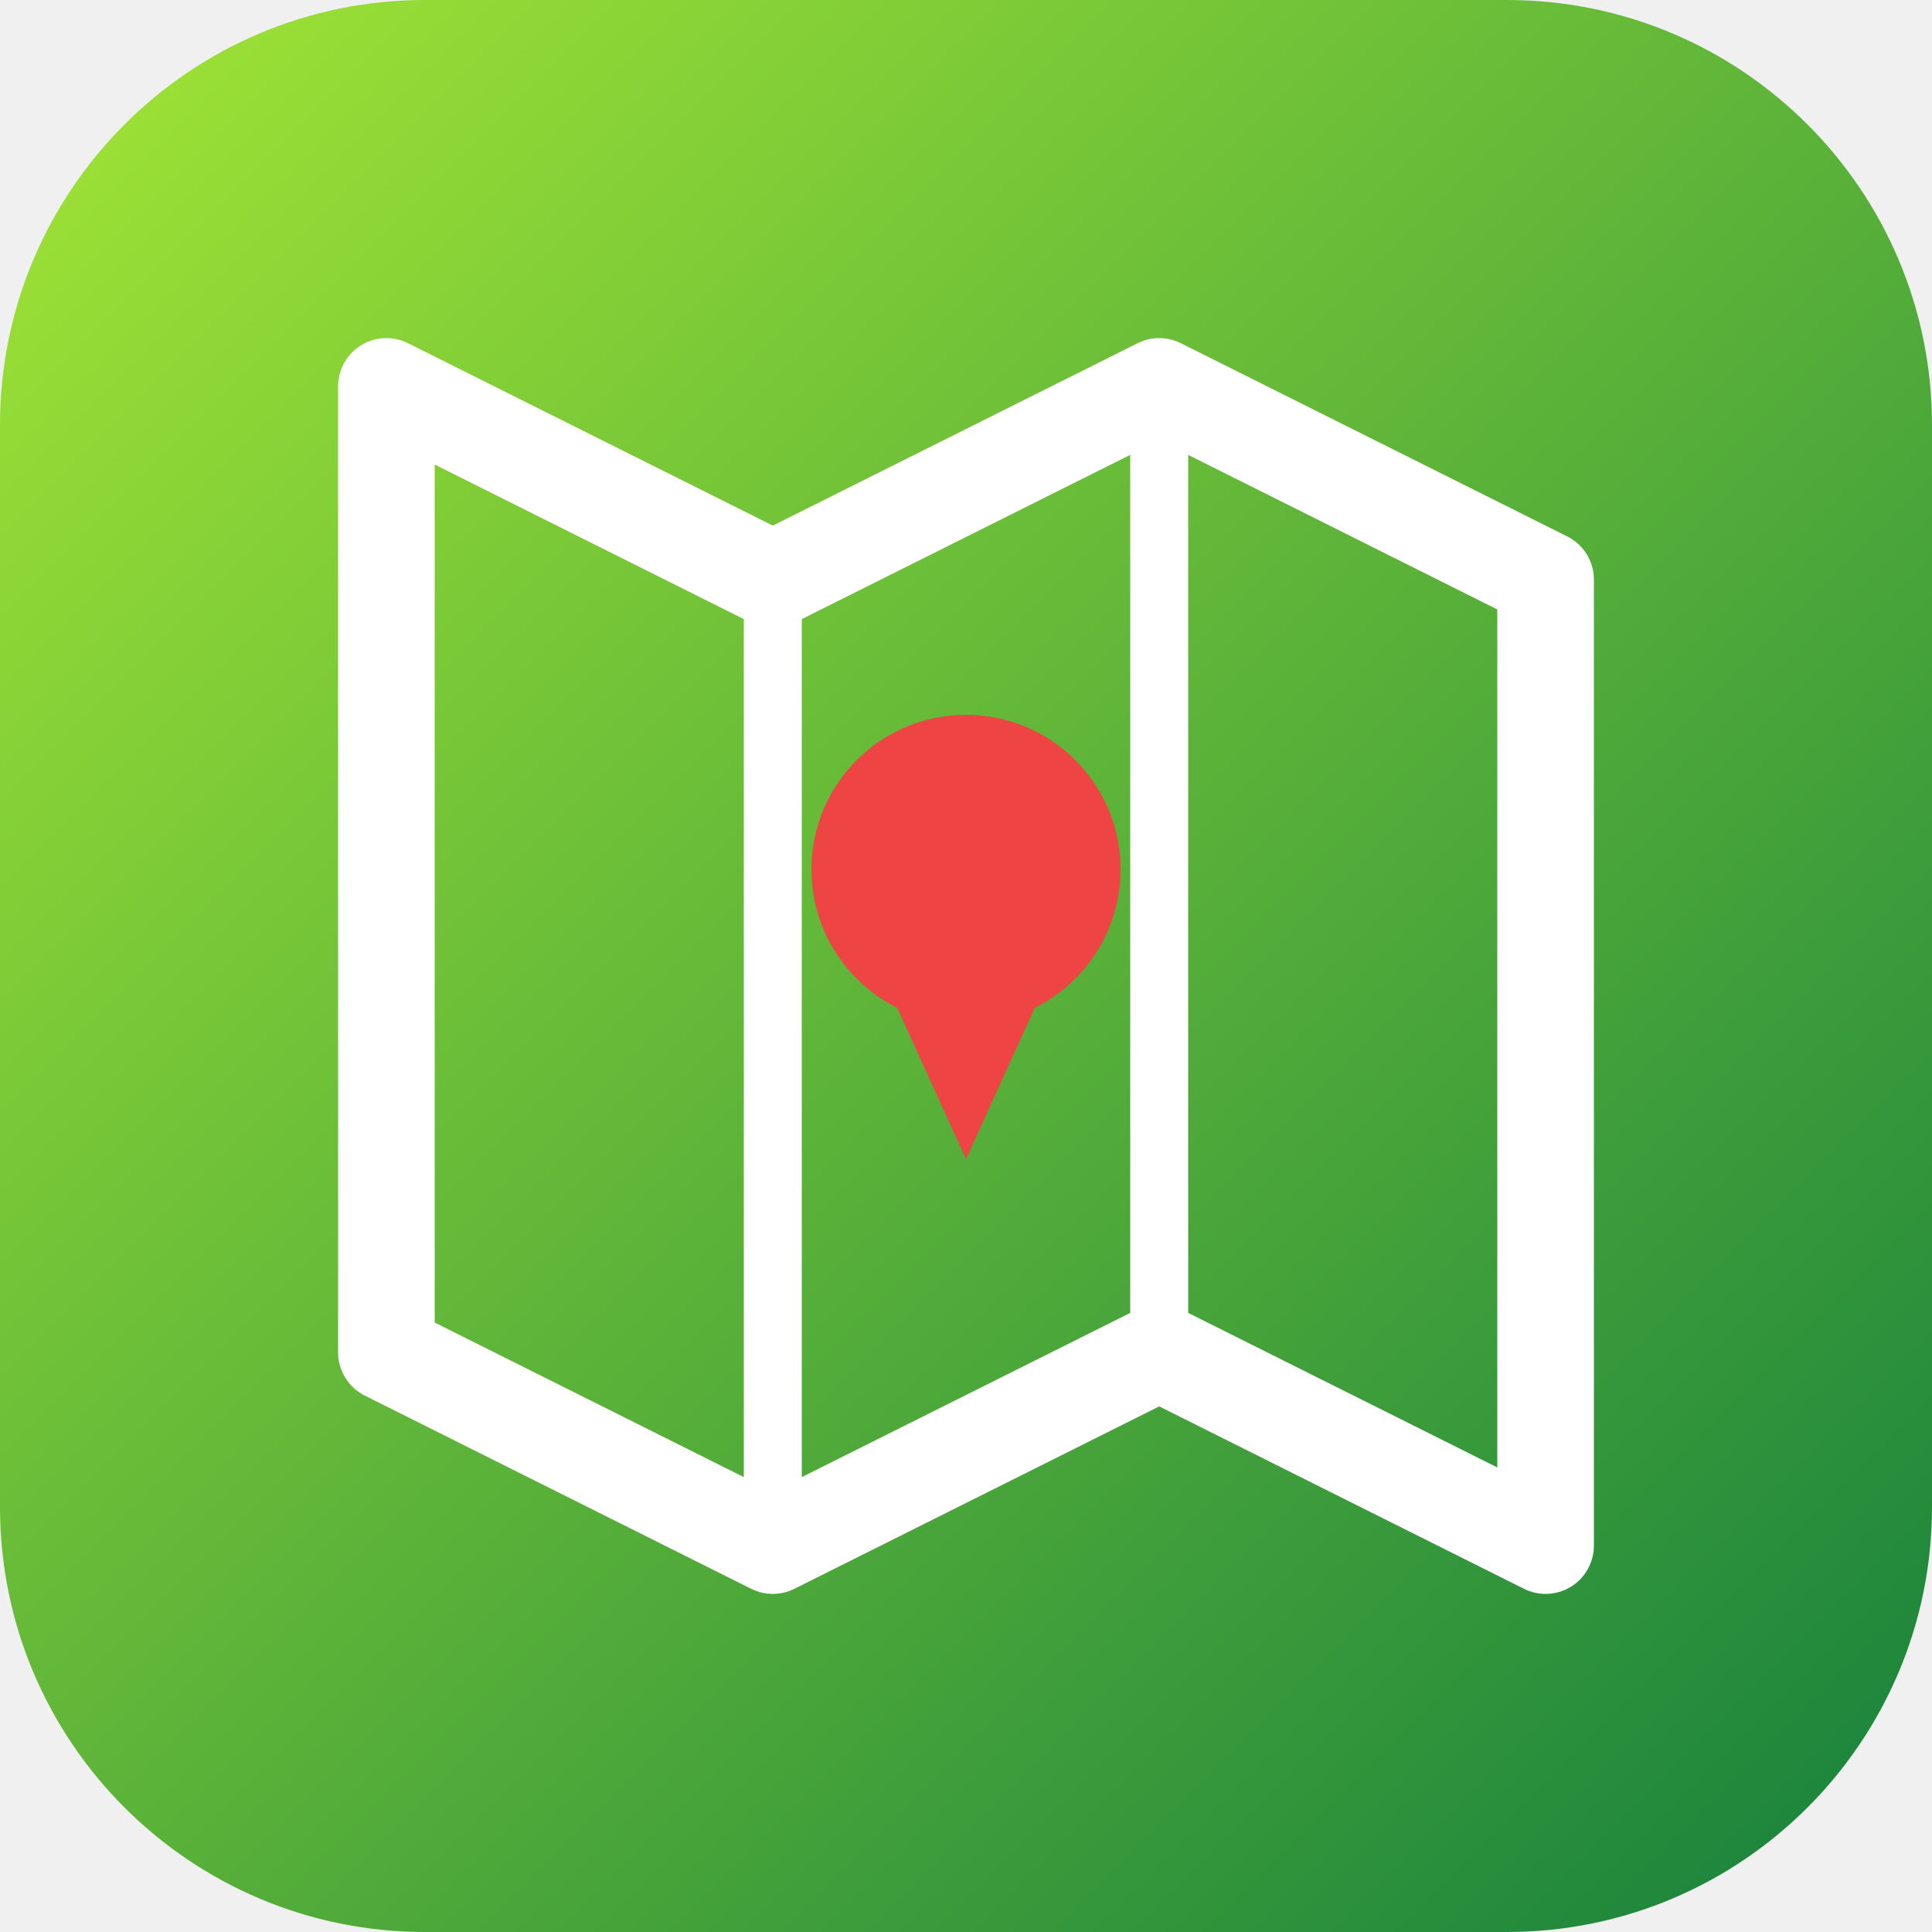
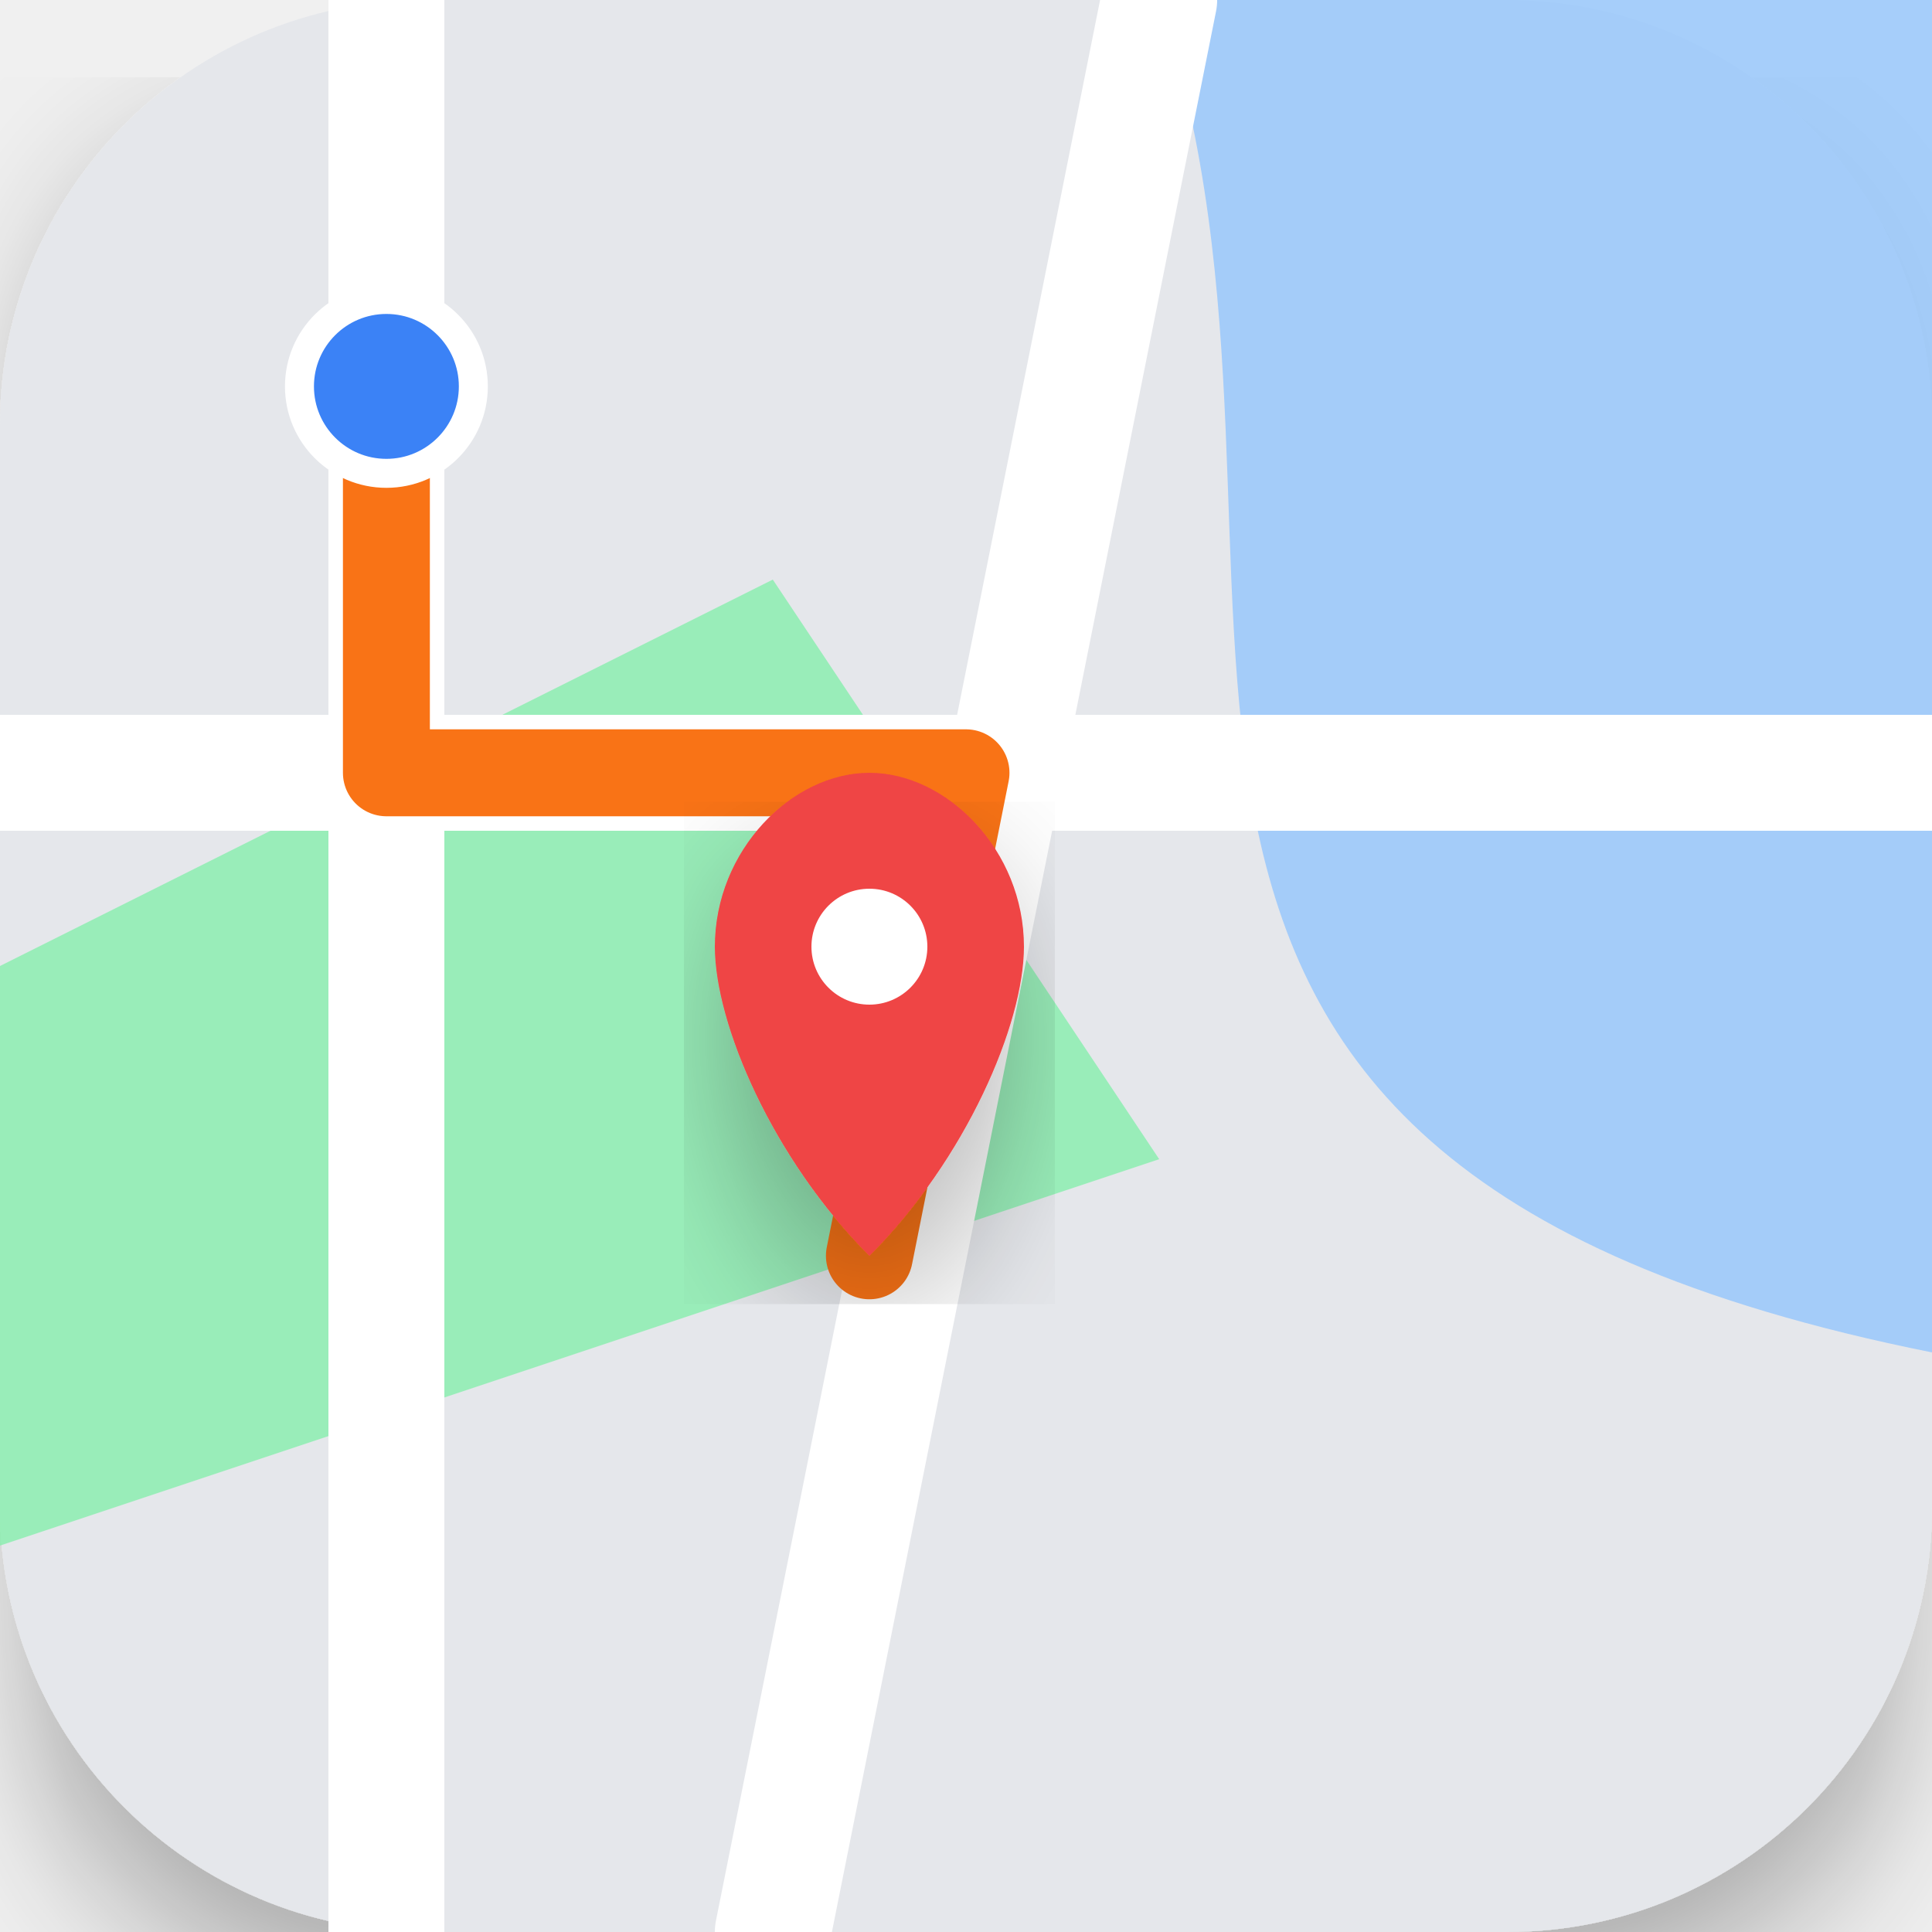
<svg xmlns="http://www.w3.org/2000/svg" viewBox="0 0 100 100">
  <defs>
-     <linearGradient id="g6" x1="0" y1="0" x2="1" y2="1">
-       <stop offset="0%" stop-color="#a3e635" />
-       <stop offset="100%" stop-color="#15803d" />
-     </linearGradient>
+     <filter id="shadow" x="-10%" y="-10%" width="120%" height="120%">
+       <feDropShadow dx="0" dy="4" stdDeviation="4" flood-color="#000000" flood-opacity="0.3" />
+     </filter>
  </defs>
-   <rect width="100" height="100" rx="22" fill="url(#g6)" />
-   <path d="M 20,20 L 40,30 L 60,20 L 80,30 L 80,80 L 60,70 L 40,80 L 20,70 Z" fill="none" stroke="#ffffff" stroke-width="5" stroke-linejoin="round" />
-   <path d="M 40,30 L 40,80 M 60,20 L 60,70" stroke="#ffffff" stroke-width="3" />
-   <circle cx="50" cy="45" r="8" fill="#ef4444" />
-   <path d="M 45,49 L 50,60 L 55,49 Z" fill="#ef4444" />
+   <rect width="100" height="100" rx="22" fill="#e5e7eb" filter="url(#shadow)" />
+   <path d="M 0,50 L 40,30 L 60,60 L 0,80 Z" fill="#86efac" opacity="0.8" />
+   <path d="M 60,0 C 70,30 50,60 100,70 L 100,0 Z" fill="#93c5fd" opacity="0.8" />
+   <path d="M 20,0 L 20,100 M 0,40 L 100,40 M 60,0 L 40,100" stroke="#ffffff" stroke-width="6" stroke-linecap="round" />
+   <path d="M 20,20 L 20,40 L 50,40 L 45,65" fill="none" stroke="#f97316" stroke-width="4.5" stroke-linecap="round" stroke-linejoin="round" />
+   <circle cx="20" cy="20" r="4.5" fill="#3b82f6" stroke="#ffffff" stroke-width="1.5" />
+   <g transform="translate(45, 65)">
+     <path d="M 0,0 C -5,-5 -8,-12 -8,-16 C -8,-21 -4,-25 0,-25 C 4,-25 8,-21 8,-16 C 8,-12 5,-5 0,0 Z" fill="#ef4444" filter="url(#shadow)" />
+     <circle cx="0" cy="-16" r="3" fill="#ffffff" />
+   </g>
</svg>
